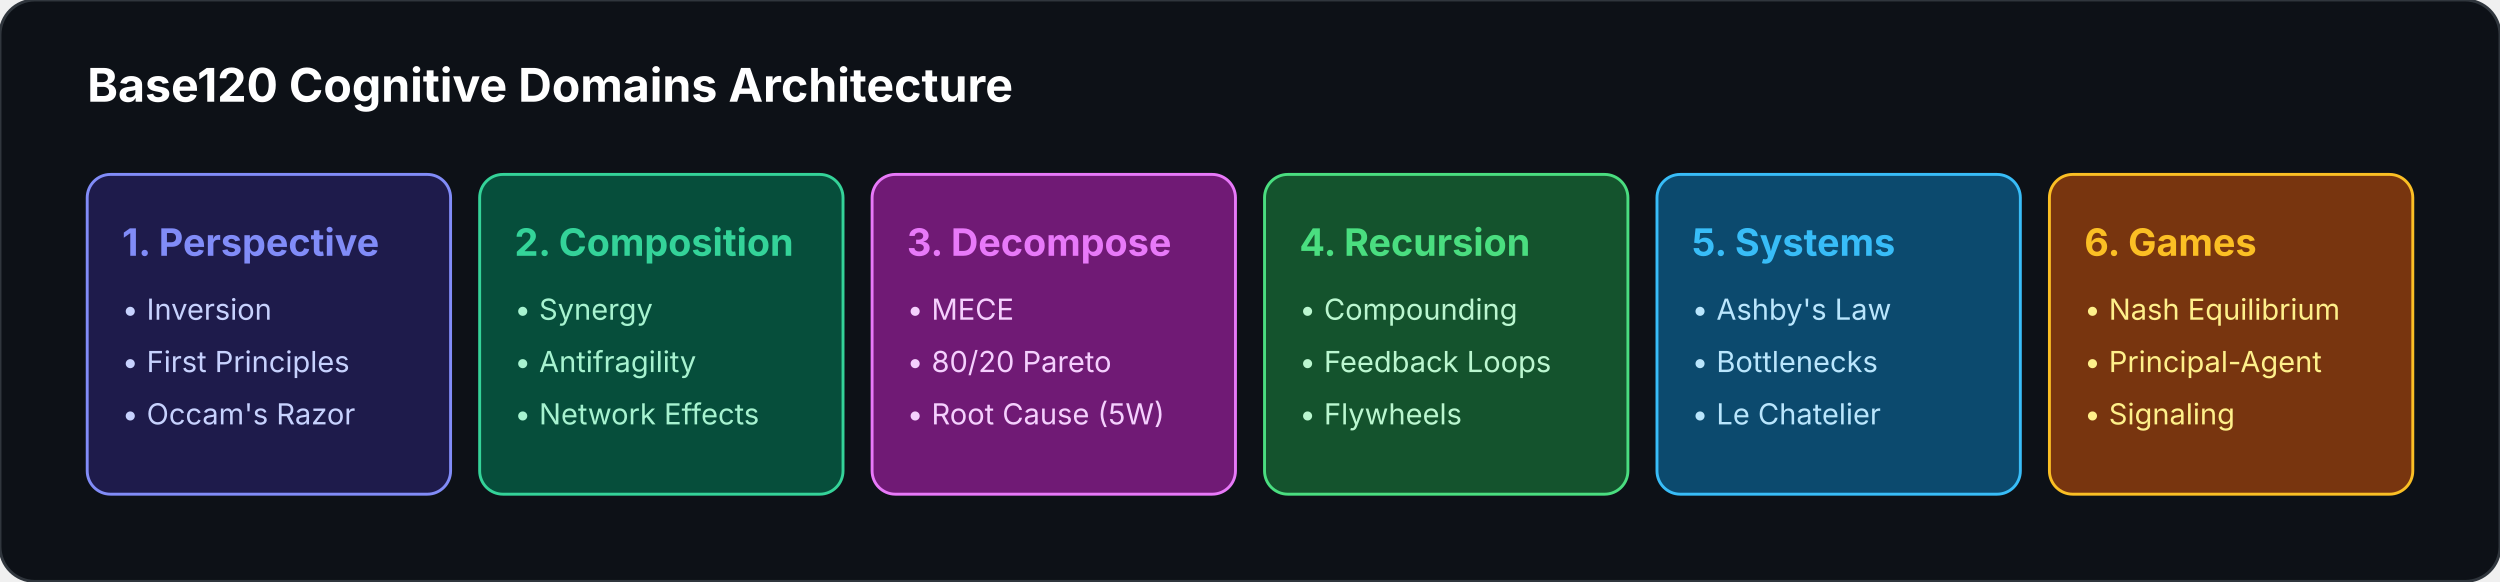
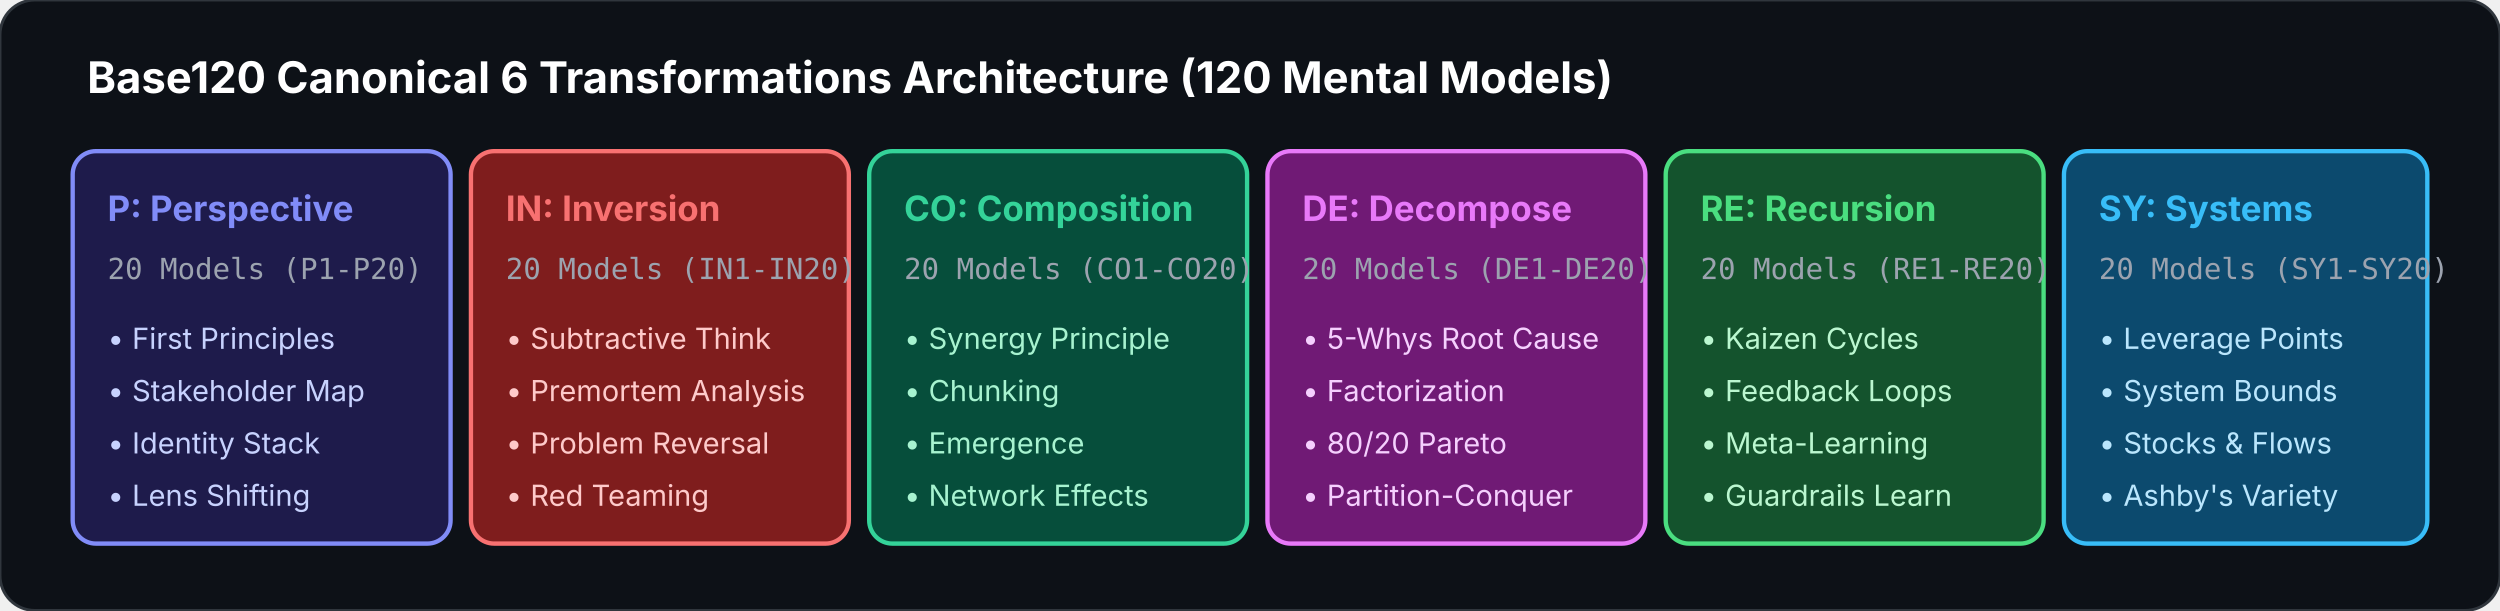
- <svg xmlns="http://www.w3.org/2000/svg" width="860" height="200" viewBox="0 0 860 200" fill="none">
-   <rect width="860" height="200" rx="12" fill="#0D1117" stroke="#30363D" />
-   <text x="30" y="35" fill="#FFFFFF" font-family="-apple-system, sans-serif" font-size="16" font-weight="700">Base120 Cognitive Domains Architecture</text>
-   <g transform="translate(30, 60)">
-     <rect width="125" height="110" rx="8" fill="#1E1B4B" stroke="#818CF8" />
-     <text x="12" y="28" fill="#818CF8" font-family="-apple-system, sans-serif" font-size="13" font-weight="700">1. Perspective</text>
-     <text x="12" y="50" fill="#C7D2FE" font-family="-apple-system, sans-serif" font-size="10">• Inversion</text>
+ <svg xmlns="http://www.w3.org/2000/svg" width="860" height="210" viewBox="0 0 860 210" fill="none">
+   <rect width="860" height="210" rx="12" fill="#0D1117" stroke="#30363D" />
+   <text x="30" y="32" fill="#FFFFFF" font-family="-apple-system, sans-serif" font-size="15" font-weight="700">Base120 Canonical 6 Transformations Architecture (120 Mental Models)</text>
+   <g transform="translate(25, 52)">
+     <rect width="130" height="135" rx="8" fill="#1E1B4B" stroke="#818CF8" stroke-width="1.5" />
+     <text x="12" y="24" fill="#818CF8" font-family="-apple-system, sans-serif" font-size="12" font-weight="700">P: Perspective</text>
+     <text x="12" y="44" fill="#9CA3AF" font-family="monospace" font-size="10">20 Models (P1-P20)</text>
    <text x="12" y="68" fill="#C7D2FE" font-family="-apple-system, sans-serif" font-size="10">• First Principles</text>
-     <text x="12" y="86" fill="#C7D2FE" font-family="-apple-system, sans-serif" font-size="10">• Occam's Razor</text>
+     <text x="12" y="86" fill="#C7D2FE" font-family="-apple-system, sans-serif" font-size="10">• Stakeholder Map</text>
+     <text x="12" y="104" fill="#C7D2FE" font-family="-apple-system, sans-serif" font-size="10">• Identity Stack</text>
+     <text x="12" y="122" fill="#C7D2FE" font-family="-apple-system, sans-serif" font-size="10">• Lens Shifting</text>
  </g>
-   <g transform="translate(165, 60)">
-     <rect width="125" height="110" rx="8" fill="#064E3B" stroke="#34D399" />
-     <text x="12" y="28" fill="#34D399" font-family="-apple-system, sans-serif" font-size="13" font-weight="700">2. Composition</text>
-     <text x="12" y="50" fill="#A7F3D0" font-family="-apple-system, sans-serif" font-size="10">• Synergy</text>
-     <text x="12" y="68" fill="#A7F3D0" font-family="-apple-system, sans-serif" font-size="10">• Antifragility</text>
-     <text x="12" y="86" fill="#A7F3D0" font-family="-apple-system, sans-serif" font-size="10">• Network Effects</text>
+   <g transform="translate(162, 52)">
+     <rect width="130" height="135" rx="8" fill="#7F1D1D" stroke="#F87171" stroke-width="1.5" />
+     <text x="12" y="24" fill="#F87171" font-family="-apple-system, sans-serif" font-size="12" font-weight="700">IN: Inversion</text>
+     <text x="12" y="44" fill="#9CA3AF" font-family="monospace" font-size="10">20 Models (IN1-IN20)</text>
+     <text x="12" y="68" fill="#FECACA" font-family="-apple-system, sans-serif" font-size="10">• Subtractive Think</text>
+     <text x="12" y="86" fill="#FECACA" font-family="-apple-system, sans-serif" font-size="10">• Premortem Analysis</text>
+     <text x="12" y="104" fill="#FECACA" font-family="-apple-system, sans-serif" font-size="10">• Problem Reversal</text>
+     <text x="12" y="122" fill="#FECACA" font-family="-apple-system, sans-serif" font-size="10">• Red Teaming</text>
  </g>
-   <g transform="translate(300, 60)">
-     <rect width="125" height="110" rx="8" fill="#701A75" stroke="#E879F9" />
-     <text x="12" y="28" fill="#E879F9" font-family="-apple-system, sans-serif" font-size="13" font-weight="700">3. Decompose</text>
-     <text x="12" y="50" fill="#F5D0FE" font-family="-apple-system, sans-serif" font-size="10">• MECE</text>
-     <text x="12" y="68" fill="#F5D0FE" font-family="-apple-system, sans-serif" font-size="10">• 80/20 Pareto</text>
-     <text x="12" y="86" fill="#F5D0FE" font-family="-apple-system, sans-serif" font-size="10">• Root Cause (5W)</text>
+   <g transform="translate(299, 52)">
+     <rect width="130" height="135" rx="8" fill="#064E3B" stroke="#34D399" stroke-width="1.5" />
+     <text x="12" y="24" fill="#34D399" font-family="-apple-system, sans-serif" font-size="12" font-weight="700">CO: Composition</text>
+     <text x="12" y="44" fill="#9CA3AF" font-family="monospace" font-size="10">20 Models (CO1-CO20)</text>
+     <text x="12" y="68" fill="#A7F3D0" font-family="-apple-system, sans-serif" font-size="10">• Synergy Principle</text>
+     <text x="12" y="86" fill="#A7F3D0" font-family="-apple-system, sans-serif" font-size="10">• Chunking</text>
+     <text x="12" y="104" fill="#A7F3D0" font-family="-apple-system, sans-serif" font-size="10">• Emergence</text>
+     <text x="12" y="122" fill="#A7F3D0" font-family="-apple-system, sans-serif" font-size="10">• Network Effects</text>
  </g>
-   <g transform="translate(435, 60)">
-     <rect width="125" height="110" rx="8" fill="#14532D" stroke="#4ADE80" />
-     <text x="12" y="28" fill="#4ADE80" font-family="-apple-system, sans-serif" font-size="13" font-weight="700">4. Recursion</text>
-     <text x="12" y="50" fill="#BBF7D0" font-family="-apple-system, sans-serif" font-size="10">• Compounding</text>
-     <text x="12" y="68" fill="#BBF7D0" font-family="-apple-system, sans-serif" font-size="10">• Feedback Loops</text>
-     <text x="12" y="86" fill="#BBF7D0" font-family="-apple-system, sans-serif" font-size="10">• Flywheels</text>
+   <g transform="translate(436, 52)">
+     <rect width="130" height="135" rx="8" fill="#701A75" stroke="#E879F9" stroke-width="1.5" />
+     <text x="12" y="24" fill="#E879F9" font-family="-apple-system, sans-serif" font-size="12" font-weight="700">DE: Decompose</text>
+     <text x="12" y="44" fill="#9CA3AF" font-family="monospace" font-size="10">20 Models (DE1-DE20)</text>
+     <text x="12" y="68" fill="#F5D0FE" font-family="-apple-system, sans-serif" font-size="10">• 5-Whys Root Cause</text>
+     <text x="12" y="86" fill="#F5D0FE" font-family="-apple-system, sans-serif" font-size="10">• Factorization</text>
+     <text x="12" y="104" fill="#F5D0FE" font-family="-apple-system, sans-serif" font-size="10">• 80/20 Pareto</text>
+     <text x="12" y="122" fill="#F5D0FE" font-family="-apple-system, sans-serif" font-size="10">• Partition-Conquer</text>
  </g>
-   <g transform="translate(570, 60)">
-     <rect width="125" height="110" rx="8" fill="#0C4A6E" stroke="#38BDF8" />
-     <text x="12" y="28" fill="#38BDF8" font-family="-apple-system, sans-serif" font-size="13" font-weight="700">5. Systems</text>
-     <text x="12" y="50" fill="#BAE6FD" font-family="-apple-system, sans-serif" font-size="10">• Ashby's Law</text>
-     <text x="12" y="68" fill="#BAE6FD" font-family="-apple-system, sans-serif" font-size="10">• Bottlenecks</text>
-     <text x="12" y="86" fill="#BAE6FD" font-family="-apple-system, sans-serif" font-size="10">• Le Chatelier</text>
+   <g transform="translate(573, 52)">
+     <rect width="130" height="135" rx="8" fill="#14532D" stroke="#4ADE80" stroke-width="1.5" />
+     <text x="12" y="24" fill="#4ADE80" font-family="-apple-system, sans-serif" font-size="12" font-weight="700">RE: Recursion</text>
+     <text x="12" y="44" fill="#9CA3AF" font-family="monospace" font-size="10">20 Models (RE1-RE20)</text>
+     <text x="12" y="68" fill="#BBF7D0" font-family="-apple-system, sans-serif" font-size="10">• Kaizen Cycles</text>
+     <text x="12" y="86" fill="#BBF7D0" font-family="-apple-system, sans-serif" font-size="10">• Feedback Loops</text>
+     <text x="12" y="104" fill="#BBF7D0" font-family="-apple-system, sans-serif" font-size="10">• Meta-Learning</text>
+     <text x="12" y="122" fill="#BBF7D0" font-family="-apple-system, sans-serif" font-size="10">• Guardrails Learn</text>
  </g>
-   <g transform="translate(705, 60)">
-     <rect width="125" height="110" rx="8" fill="#78350F" stroke="#FBBF24" />
-     <text x="12" y="28" fill="#FBBF24" font-family="-apple-system, sans-serif" font-size="13" font-weight="700">6. Games</text>
-     <text x="12" y="50" fill="#FEF08A" font-family="-apple-system, sans-serif" font-size="10">• Nash Equilibrium</text>
-     <text x="12" y="68" fill="#FEF08A" font-family="-apple-system, sans-serif" font-size="10">• Principal-Agent</text>
-     <text x="12" y="86" fill="#FEF08A" font-family="-apple-system, sans-serif" font-size="10">• Signaling</text>
+   <g transform="translate(710, 52)">
+     <rect width="125" height="135" rx="8" fill="#0C4A6E" stroke="#38BDF8" stroke-width="1.5" />
+     <text x="12" y="24" fill="#38BDF8" font-family="-apple-system, sans-serif" font-size="12" font-weight="700">SY: Systems</text>
+     <text x="12" y="44" fill="#9CA3AF" font-family="monospace" font-size="10">20 Models (SY1-SY20)</text>
+     <text x="12" y="68" fill="#BAE6FD" font-family="-apple-system, sans-serif" font-size="10">• Leverage Points</text>
+     <text x="12" y="86" fill="#BAE6FD" font-family="-apple-system, sans-serif" font-size="10">• System Bounds</text>
+     <text x="12" y="104" fill="#BAE6FD" font-family="-apple-system, sans-serif" font-size="10">• Stocks &amp; Flows</text>
+     <text x="12" y="122" fill="#BAE6FD" font-family="-apple-system, sans-serif" font-size="10">• Ashby's Variety</text>
  </g>
</svg>
